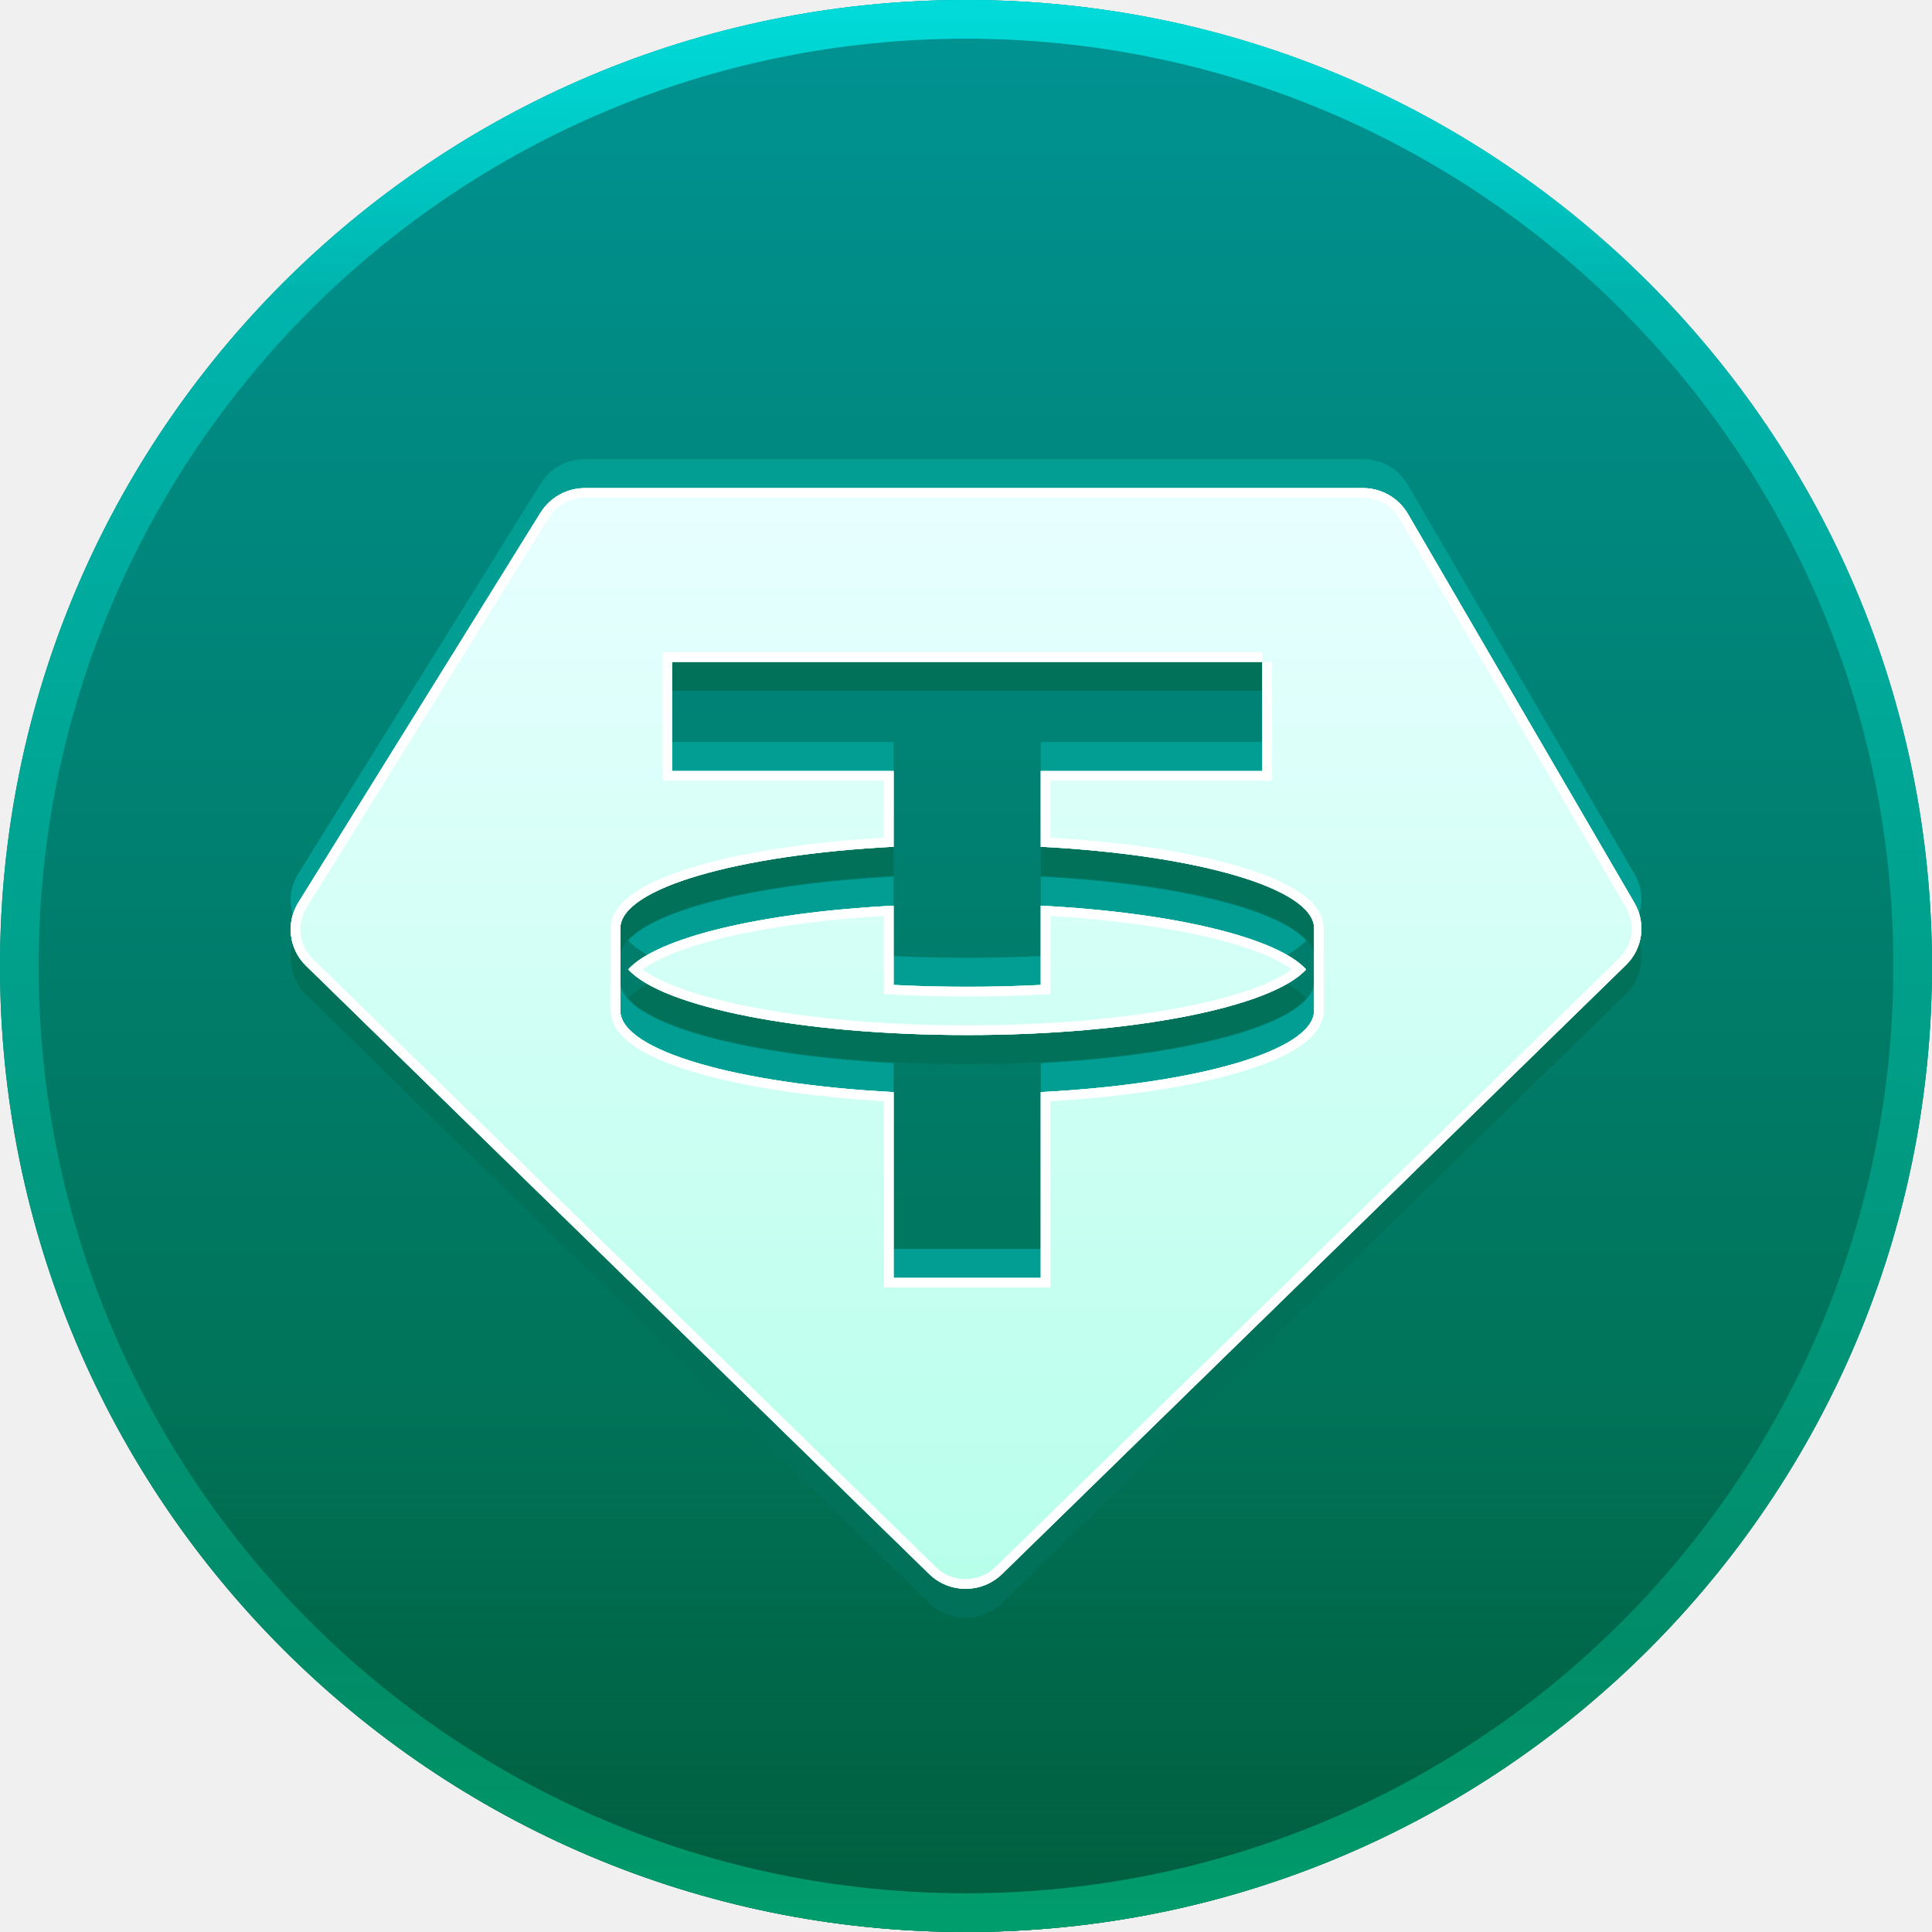
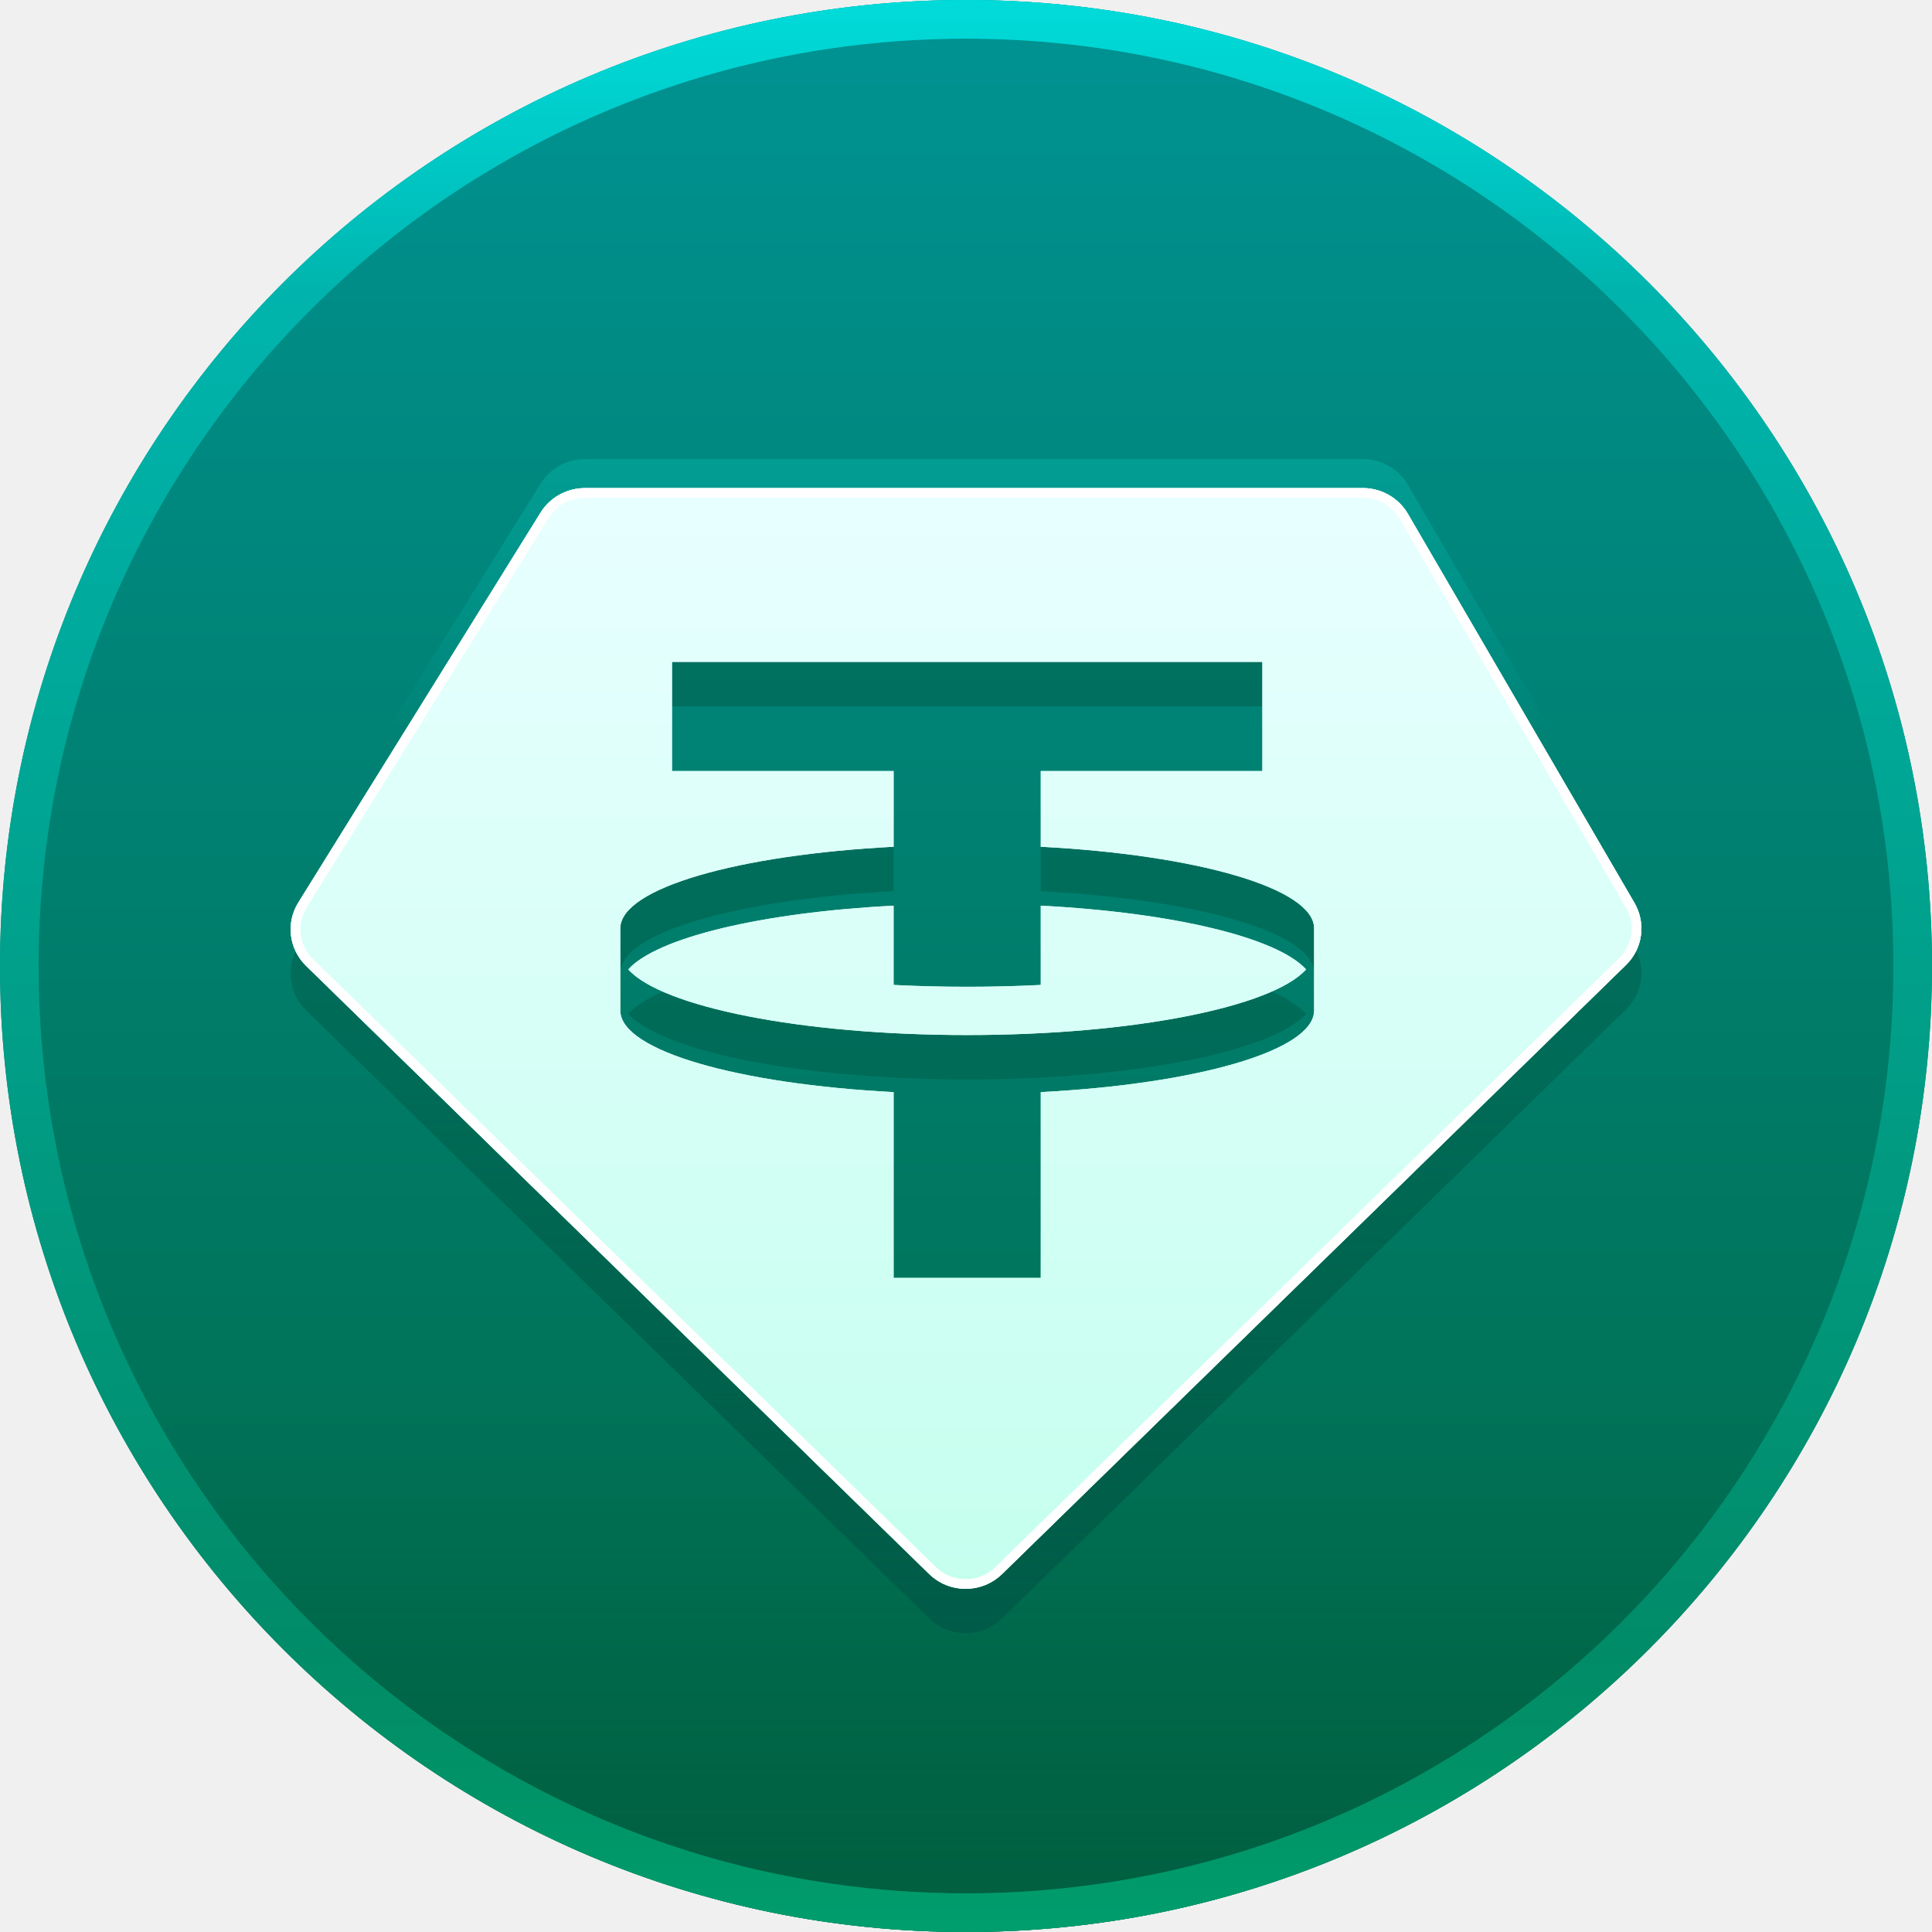
- <svg xmlns="http://www.w3.org/2000/svg" width="250" height="250" fill="none" viewBox="0 0 250 250">
-   <g clip-path="url(#a)">
-     <path fill="url(#b)" d="M125 250c69.036 0 125-55.964 125-125S194.036 0 125 0 0 55.964 0 125s55.964 125 125 125" />
-     <path fill="url(#c)" d="M125 250c69.036 0 125-55.964 125-125S194.036 0 125 0 0 55.964 0 125s55.964 125 125 125" />
-     <path fill="url(#d)" d="M245 125C245 58.726 191.274 5 125 5S5 58.726 5 125s53.726 120 120 120v5C55.964 250 0 194.036 0 125S55.964 0 125 0s125 55.964 125 125-55.964 125-125 125v-5c66.274 0 120-53.726 120-120" />
-     <path fill="url(#e)" d="M245 125C245 58.726 191.274 5 125 5S5 58.726 5 125s53.726 120 120 120v5C55.964 250 0 194.036 0 125S55.964 0 125 0s125 55.964 125 125-55.964 125-125 125v-5c66.274 0 120-53.726 120-120" />
-     <path fill="url(#f)" d="M245 125C245 58.726 191.274 5 125 5S5 58.726 5 125s53.726 120 120 120v5C55.964 250 0 194.036 0 125S55.964 0 125 0s125 55.964 125 125-55.964 125-125 125v-5c66.274 0 120-53.726 120-120" />
-     <path fill="#017159" fill-rule="evenodd" d="M125.158 137.684c21.497 0 39.463-3.634 43.853-8.49-3.728-4.119-17.212-7.363-34.337-8.25v10.259a184 184 0 0 1-9.519.237c-3.266 0-6.453-.078-9.525-.237v-10.259c-17.119.887-30.61 4.131-34.337 8.25 4.396 4.856 22.365 8.49 43.862 8.49zm38.194-48.29v14.128h-28.678v9.797c20.144 1.046 35.259 5.353 35.372 10.506v10.744c-.113 5.153-15.228 9.45-35.372 10.5v24.043h-19.041v-24.043c-20.144-1.047-35.253-5.347-35.365-10.5v-10.744c.112-5.153 15.221-9.46 35.365-10.506v-9.797H86.955V89.394h76.4zM75.677 66.909h100.675a6.73 6.73 0 0 1 5.822 3.322l29.328 50.363a6.575 6.575 0 0 1-1.1 8.025l-80.731 78.806c-2.619 2.553-6.825 2.553-9.438 0l-80.631-78.7a6.57 6.57 0 0 1-1-8.185l31.353-50.465a6.74 6.74 0 0 1 5.725-3.163z" clip-rule="evenodd" />
-     <path fill="#029d93" fill-rule="evenodd" d="M125.158 130.184c21.497 0 39.463-3.634 43.853-8.49-3.728-4.119-17.212-7.363-34.337-8.25v10.259a184 184 0 0 1-9.519.237c-3.266 0-6.453-.078-9.525-.237v-10.259c-17.119.887-30.61 4.131-34.337 8.25 4.396 4.856 22.365 8.49 43.862 8.49zm38.194-48.29v14.128h-28.678v9.797c20.144 1.046 35.259 5.353 35.372 10.506v10.744c-.113 5.153-15.228 9.45-35.372 10.5v24.043h-19.041v-24.043c-20.144-1.047-35.253-5.347-35.365-10.5v-10.744c.112-5.153 15.221-9.46 35.365-10.506v-9.797H86.955V81.894h76.4zM75.677 59.409h100.675a6.73 6.73 0 0 1 5.822 3.322l29.328 50.363a6.575 6.575 0 0 1-1.1 8.025l-80.731 78.806c-2.619 2.553-6.825 2.553-9.438 0l-80.631-78.7a6.57 6.57 0 0 1-1-8.185l31.353-50.465a6.74 6.74 0 0 1 5.725-3.163z" clip-rule="evenodd" />
-     <path fill="#fff" fill-rule="evenodd" d="M125.158 133.934c21.497 0 39.463-3.634 43.853-8.49-3.728-4.119-17.212-7.363-34.337-8.25v10.259a184 184 0 0 1-9.519.237c-3.266 0-6.453-.078-9.525-.237v-10.259c-17.119.887-30.61 4.131-34.337 8.25 4.396 4.856 22.365 8.49 43.862 8.49zm38.194-48.29v14.128h-28.678v9.797c20.144 1.046 35.259 5.353 35.372 10.506v10.744c-.113 5.153-15.228 9.45-35.372 10.5v24.043h-19.041v-24.043c-20.144-1.047-35.253-5.347-35.365-10.5v-10.744c.112-5.153 15.221-9.46 35.365-10.506v-9.797H86.955V85.644h76.4zM75.677 63.159h100.675a6.73 6.73 0 0 1 5.822 3.322l29.328 50.363a6.575 6.575 0 0 1-1.1 8.025l-80.731 78.806c-2.619 2.553-6.825 2.553-9.438 0l-80.631-78.7a6.57 6.57 0 0 1-1-8.185l31.353-50.465a6.74 6.74 0 0 1 5.725-3.163z" clip-rule="evenodd" />
-     <path fill="url(#g)" fill-rule="evenodd" d="M125.158 133.934c21.497 0 39.463-3.634 43.853-8.49-3.728-4.119-17.212-7.363-34.337-8.25v10.259a184 184 0 0 1-9.519.237c-3.266 0-6.453-.078-9.525-.237v-10.259c-17.119.887-30.61 4.131-34.337 8.25 4.396 4.856 22.365 8.49 43.862 8.49zm38.194-48.29v14.128h-28.678v9.797c20.144 1.046 35.259 5.353 35.372 10.506v10.744c-.113 5.153-15.228 9.45-35.372 10.5v24.043h-19.041v-24.043c-20.144-1.047-35.253-5.347-35.365-10.5v-10.744c.112-5.153 15.221-9.46 35.365-10.506v-9.797H86.955V85.644h76.4zM75.677 63.159h100.675a6.73 6.73 0 0 1 5.822 3.322l29.328 50.363a6.575 6.575 0 0 1-1.1 8.025l-80.731 78.806c-2.619 2.553-6.825 2.553-9.438 0l-80.631-78.7a6.57 6.57 0 0 1-1-8.185l31.353-50.465a6.74 6.74 0 0 1 5.725-3.163z" clip-rule="evenodd" />
-     <path fill="#fff" d="M176.352 63.16a6.73 6.73 0 0 1 5.822 3.321l29.328 50.363a6.574 6.574 0 0 1-1.099 8.024l-80.732 78.807c-2.619 2.553-6.825 2.553-9.437 0l-80.632-78.7a6.574 6.574 0 0 1-1-8.185l31.353-50.465a6.75 6.75 0 0 1 5.725-3.163l-.003-.003zm-97.65 1.252H75.68c-1.906 0-3.672.981-4.663 2.573h-.001L39.664 117.45v.001a5.32 5.32 0 0 0 .813 6.63h-.001l80.631 78.699v.001c2.126 2.078 5.557 2.079 7.691-.001l80.731-78.806h.001a5.326 5.326 0 0 0 .891-6.502L181.094 67.11a5.48 5.48 0 0 0-4.742-2.7H78.698zm84.654 21.232h1.246v15.377h-28.678v7.367c9.64.567 18.117 1.88 24.3 3.694 3.209.942 5.871 2.037 7.766 3.278 1.841 1.206 3.263 2.759 3.305 4.688l.001.014v10.77l-.001.014c-.042 1.929-1.465 3.48-3.306 4.685-1.895 1.24-4.557 2.335-7.766 3.276-6.183 1.812-14.659 3.123-24.299 3.691v24.114h-21.541v-24.114c-9.64-.567-18.114-1.878-24.296-3.69-3.208-.941-5.87-2.036-7.764-3.277-1.84-1.205-3.263-2.756-3.305-4.685v-10.798c.042-1.929 1.465-3.481 3.305-4.687 1.894-1.241 4.556-2.337 7.764-3.279 6.182-1.814 14.656-3.127 24.296-3.694v-7.367H85.705V84.394h77.651zm-76.4 0V99.77h28.677v9.797c-20.143 1.047-35.253 5.354-35.365 10.507v10.743c.112 5.153 15.222 9.453 35.365 10.5v24.044h19.041v-24.044c20.144-1.05 35.26-5.347 35.372-10.5v-10.743c-.112-5.153-15.228-9.46-35.372-10.507v-9.796h28.678V85.644zm47.718 31.549c17.125.888 30.61 4.132 34.338 8.25-4.391 4.857-22.357 8.492-43.854 8.492h-.002c-21.497 0-39.466-3.635-43.863-8.492 3.729-4.118 17.219-7.362 34.337-8.25v10.26c3.072.16 6.26.237 9.526.237s6.453-.078 9.518-.237zm1.25 11.447-1.185.061c-3.089.161-6.298.239-9.583.239s-6.495-.078-9.59-.239l-1.186-.061v-10.124c-7.97.475-15.068 1.465-20.648 2.806-2.943.708-5.44 1.507-7.409 2.366-1.336.583-2.386 1.175-3.16 1.754.983.736 2.401 1.488 4.267 2.211 2.549.989 5.803 1.881 9.622 2.63 7.634 1.497 17.419 2.402 28.104 2.402h.002c10.685 0 20.468-.905 28.101-2.402 3.818-.749 7.071-1.641 9.619-2.63 1.865-.723 3.282-1.474 4.265-2.21-.775-.58-1.825-1.172-3.161-1.755-1.969-.86-4.464-1.658-7.408-2.366-5.579-1.341-12.677-2.331-20.65-2.806z" />
+ <svg xmlns="http://www.w3.org/2000/svg" width="250" height="250" viewBox="0 0 250 250" fill="none">
+   <g clip-path="url(#clip0_18634_320835)">
+     <path d="M125 250C194.036 250 250 194.036 250 125C250 55.964 194.036 0 125 0C55.964 0 0 55.964 0 125C0 194.036 55.964 250 125 250Z" fill="url(#paint0_linear_18634_320835)" />
+     <path d="M125 250C194.036 250 250 194.036 250 125C250 55.964 194.036 0 125 0C55.964 0 0 55.964 0 125C0 194.036 55.964 250 125 250Z" fill="url(#paint1_linear_18634_320835)" />
+     <path d="M245 125C245 58.726 191.274 5 125 5C58.726 5 5 58.726 5 125C5 191.274 58.726 245 125 245V250C55.964 250 0 194.036 0 125C0 55.964 55.964 0 125 0C194.036 0 250 55.964 250 125C250 194.036 194.036 250 125 250V245C191.274 245 245 191.274 245 125Z" fill="url(#paint2_linear_18634_320835)" />
+     <path d="M245 125C245 58.726 191.274 5 125 5C58.726 5 5 58.726 5 125C5 191.274 58.726 245 125 245V250C55.964 250 0 194.036 0 125C0 55.964 55.964 0 125 0C194.036 0 250 55.964 250 125C250 194.036 194.036 250 125 250V245C191.274 245 245 191.274 245 125Z" fill="url(#paint3_linear_18634_320835)" />
+     <path d="M245 125C245 58.726 191.274 5 125 5C58.726 5 5 58.726 5 125C5 191.274 58.726 245 125 245V250C55.964 250 0 194.036 0 125C0 55.964 55.964 0 125 0C194.036 0 250 55.964 250 125C250 194.036 194.036 250 125 250V245C191.274 245 245 191.274 245 125Z" fill="url(#paint4_linear_18634_320835)" />
+     <path fill-rule="evenodd" clip-rule="evenodd" d="M125.158 139.684C146.655 139.684 164.621 136.05 169.011 131.194C165.283 127.075 151.799 123.831 134.674 122.944V133.203C131.608 133.362 128.421 133.44 125.155 133.44C121.889 133.44 118.702 133.362 115.63 133.203V122.944C98.511 123.831 85.021 127.075 81.293 131.194C85.689 136.05 103.658 139.684 125.155 139.684H125.158ZM163.352 91.394V105.522H134.674V115.319C154.818 116.365 169.933 120.672 170.046 125.825V136.569C169.933 141.722 154.818 146.019 134.674 147.069V171.112H115.633V147.069C95.489 146.022 80.38 141.722 80.268 136.569V125.825C80.38 120.672 95.489 116.365 115.633 115.319V105.522H86.955V91.394H163.355H163.352ZM75.677 68.909H176.352C178.758 68.909 180.974 70.175 182.174 72.231L211.502 122.594C213.021 125.206 212.571 128.503 210.402 130.619L129.671 209.425C127.052 211.978 122.846 211.978 120.233 209.425L39.602 130.725C37.386 128.556 36.968 125.165 38.602 122.54L69.955 72.075C71.177 70.112 73.346 68.912 75.68 68.912L75.677 68.909Z" fill="url(#paint5_linear_18634_320835)" />
+     <path fill-rule="evenodd" clip-rule="evenodd" d="M125.158 130.184C146.655 130.184 164.621 126.55 169.011 121.694C165.283 117.575 151.799 114.331 134.674 113.444V123.703C131.608 123.862 128.421 123.94 125.155 123.94C121.889 123.94 118.702 123.862 115.63 123.703V113.444C98.511 114.331 85.021 117.575 81.293 121.694C85.689 126.55 103.658 130.184 125.155 130.184H125.158ZM163.352 81.894V96.022H134.674V105.819C154.818 106.865 169.933 111.172 170.046 116.325V127.069C169.933 132.222 154.818 136.519 134.674 137.569V161.612H115.633V137.569C95.489 136.522 80.38 132.222 80.268 127.069V116.325C80.38 111.172 95.489 106.865 115.633 105.819V96.022H86.955V81.894H163.355H163.352ZM75.677 59.409H176.352C178.758 59.409 180.974 60.675 182.174 62.731L211.502 113.094C213.021 115.706 212.571 119.003 210.402 121.119L129.671 199.925C127.052 202.478 122.846 202.478 120.233 199.925L39.602 121.225C37.386 119.056 36.968 115.665 38.602 113.04L69.955 62.575C71.177 60.612 73.346 59.412 75.68 59.412L75.677 59.409Z" fill="url(#paint6_linear_18634_320835)" />
+     <path fill-rule="evenodd" clip-rule="evenodd" d="M125.158 133.934C146.655 133.934 164.621 130.3 169.011 125.444C165.283 121.325 151.799 118.081 134.674 117.194V127.453C131.608 127.612 128.421 127.69 125.155 127.69C121.889 127.69 118.702 127.612 115.63 127.453V117.194C98.511 118.081 85.021 121.325 81.293 125.444C85.689 130.3 103.658 133.934 125.155 133.934H125.158ZM163.352 85.644V99.772H134.674V109.569C154.818 110.615 169.933 114.922 170.046 120.075V130.819C169.933 135.972 154.818 140.269 134.674 141.319V165.362H115.633V141.319C95.489 140.272 80.38 135.972 80.268 130.819V120.075C80.38 114.922 95.489 110.615 115.633 109.569V99.772H86.955V85.644H163.355H163.352ZM75.677 63.159H176.352C178.758 63.159 180.974 64.425 182.174 66.481L211.502 116.844C213.021 119.456 212.571 122.753 210.402 124.869L129.671 203.675C127.052 206.228 122.846 206.228 120.233 203.675L39.602 124.975C37.386 122.806 36.968 119.415 38.602 116.79L69.955 66.325C71.177 64.362 73.346 63.162 75.68 63.162L75.677 63.159Z" fill="url(#paint7_linear_18634_320835)" />
+     <path fill-rule="evenodd" clip-rule="evenodd" d="M125.158 133.934C146.655 133.934 164.621 130.3 169.011 125.444C165.283 121.325 151.799 118.081 134.674 117.194V127.453C131.608 127.612 128.421 127.69 125.155 127.69C121.889 127.69 118.702 127.612 115.63 127.453V117.194C98.511 118.081 85.021 121.325 81.293 125.444C85.689 130.3 103.658 133.934 125.155 133.934H125.158ZM163.352 85.644V99.772H134.674V109.569C154.818 110.615 169.933 114.922 170.046 120.075V130.819C169.933 135.972 154.818 140.269 134.674 141.319V165.362H115.633V141.319C95.489 140.272 80.38 135.972 80.268 130.819V120.075C80.38 114.922 95.489 110.615 115.633 109.569V99.772H86.955V85.644H163.355H163.352ZM75.677 63.159H176.352C178.758 63.159 180.974 64.425 182.174 66.481L211.502 116.844C213.021 119.456 212.571 122.753 210.402 124.869L129.671 203.675C127.052 206.228 122.846 206.228 120.233 203.675L39.602 124.975C37.386 122.806 36.968 119.415 38.602 116.79L69.955 66.325C71.177 64.362 73.346 63.162 75.68 63.162L75.677 63.159Z" fill="url(#paint8_linear_18634_320835)" />
+     <path d="M176.352 63.159C178.758 63.159 180.974 64.425 182.174 66.481L211.502 116.844C213.021 119.456 212.571 122.753 210.403 124.868L129.671 203.675C127.052 206.228 122.846 206.228 120.234 203.675L39.602 124.975C37.386 122.806 36.968 119.415 38.602 116.79L69.955 66.325C71.177 64.363 73.346 63.162 75.68 63.162L75.677 63.159H176.352ZM78.701 64.412H75.68C73.774 64.412 72.008 65.393 71.017 66.985L71.016 66.984L39.664 117.45L39.663 117.451C38.342 119.574 38.677 122.319 40.477 124.081L121.107 202.78C123.233 204.858 126.664 204.86 128.798 202.78L209.529 123.974C211.288 122.257 211.651 119.588 210.421 117.472L181.094 67.11C180.121 65.443 178.318 64.409 176.352 64.409H78.698L78.701 64.412Z" fill="white" />
  </g>
  <defs>
-     <linearGradient id="b" x1="125" x2="125" y1="0" y2="250" gradientUnits="userSpaceOnUse">
+     <linearGradient id="paint0_linear_18634_320835" x1="125" y1="0" x2="125" y2="250" gradientUnits="userSpaceOnUse">
      <stop stop-color="#009393" />
      <stop offset="1" stop-color="#006743" />
    </linearGradient>
-     <linearGradient id="c" x1="125" x2="125" y1="0" y2="250" gradientUnits="userSpaceOnUse">
-       <stop offset=".725" stop-color="#00573b" stop-opacity="0" />
-       <stop offset="1" stop-color="#00573b" stop-opacity=".5" />
+     <linearGradient id="paint1_linear_18634_320835" x1="125" y1="0" x2="125" y2="250" gradientUnits="userSpaceOnUse">
+       <stop offset="0.725" stop-color="#00573B" stop-opacity="0" />
+       <stop offset="1" stop-color="#00573B" stop-opacity="0.5" />
    </linearGradient>
-     <linearGradient id="d" x1="125" x2="125" y1="0" y2="250" gradientUnits="userSpaceOnUse">
-       <stop stop-color="#00bdbc" />
-       <stop offset="1" stop-color="#01835a" />
+     <linearGradient id="paint2_linear_18634_320835" x1="125" y1="0" x2="125" y2="250" gradientUnits="userSpaceOnUse">
+       <stop stop-color="#00BDBC" />
+       <stop offset="1" stop-color="#01835A" />
    </linearGradient>
-     <linearGradient id="e" x1="125" x2="125" y1="0" y2="250" gradientUnits="userSpaceOnUse">
-       <stop offset=".85" stop-color="#009e6d" stop-opacity="0" />
-       <stop offset="1" stop-color="#009e6d" />
+     <linearGradient id="paint3_linear_18634_320835" x1="125" y1="0" x2="125" y2="250" gradientUnits="userSpaceOnUse">
+       <stop offset="0.85" stop-color="#009E6D" stop-opacity="0" />
+       <stop offset="1" stop-color="#009E6D" />
    </linearGradient>
-     <linearGradient id="f" x1="125" x2="125" y1="0" y2="250" gradientUnits="userSpaceOnUse">
-       <stop stop-color="#00dbd9" />
-       <stop offset=".15" stop-color="#00dbd9" stop-opacity="0" />
+     <linearGradient id="paint4_linear_18634_320835" x1="125" y1="0" x2="125" y2="250" gradientUnits="userSpaceOnUse">
+       <stop stop-color="#00DBD9" />
+       <stop offset="0.15" stop-color="#00DBD9" stop-opacity="0" />
    </linearGradient>
-     <linearGradient id="g" x1="125.002" x2="125.002" y1="63.159" y2="205.59" gradientUnits="userSpaceOnUse">
-       <stop stop-color="#e8ffff" />
-       <stop offset="1" stop-color="#b7ffea" />
+     <linearGradient id="paint5_linear_18634_320835" x1="125.002" y1="68.909" x2="125.002" y2="211.34" gradientUnits="userSpaceOnUse">
+       <stop offset="0.5" stop-color="#005C48" stop-opacity="0.5" />
+       <stop offset="1" stop-color="#005C48" />
    </linearGradient>
-     <clipPath id="a">
-       <path fill="#fff" d="M0 0h250v250H0z" />
+     <linearGradient id="paint6_linear_18634_320835" x1="125.002" y1="59.409" x2="125.002" y2="201.84" gradientUnits="userSpaceOnUse">
+       <stop stop-color="#029D93" />
+       <stop offset="0.25" stop-color="#029D93" stop-opacity="0" />
+     </linearGradient>
+     <linearGradient id="paint7_linear_18634_320835" x1="125.002" y1="63.159" x2="125.002" y2="205.59" gradientUnits="userSpaceOnUse">
+       <stop stop-color="#E8FFFF" />
+       <stop offset="1" stop-color="#B7FFEA" />
+     </linearGradient>
+     <linearGradient id="paint8_linear_18634_320835" x1="125.002" y1="63.159" x2="125.002" y2="205.59" gradientUnits="userSpaceOnUse">
+       <stop stop-color="#E8FFFF" />
+       <stop offset="1" stop-color="#C5FFEE" />
+     </linearGradient>
+     <clipPath id="clip0_18634_320835">
+       <rect width="250" height="250" fill="white" />
    </clipPath>
  </defs>
</svg>
